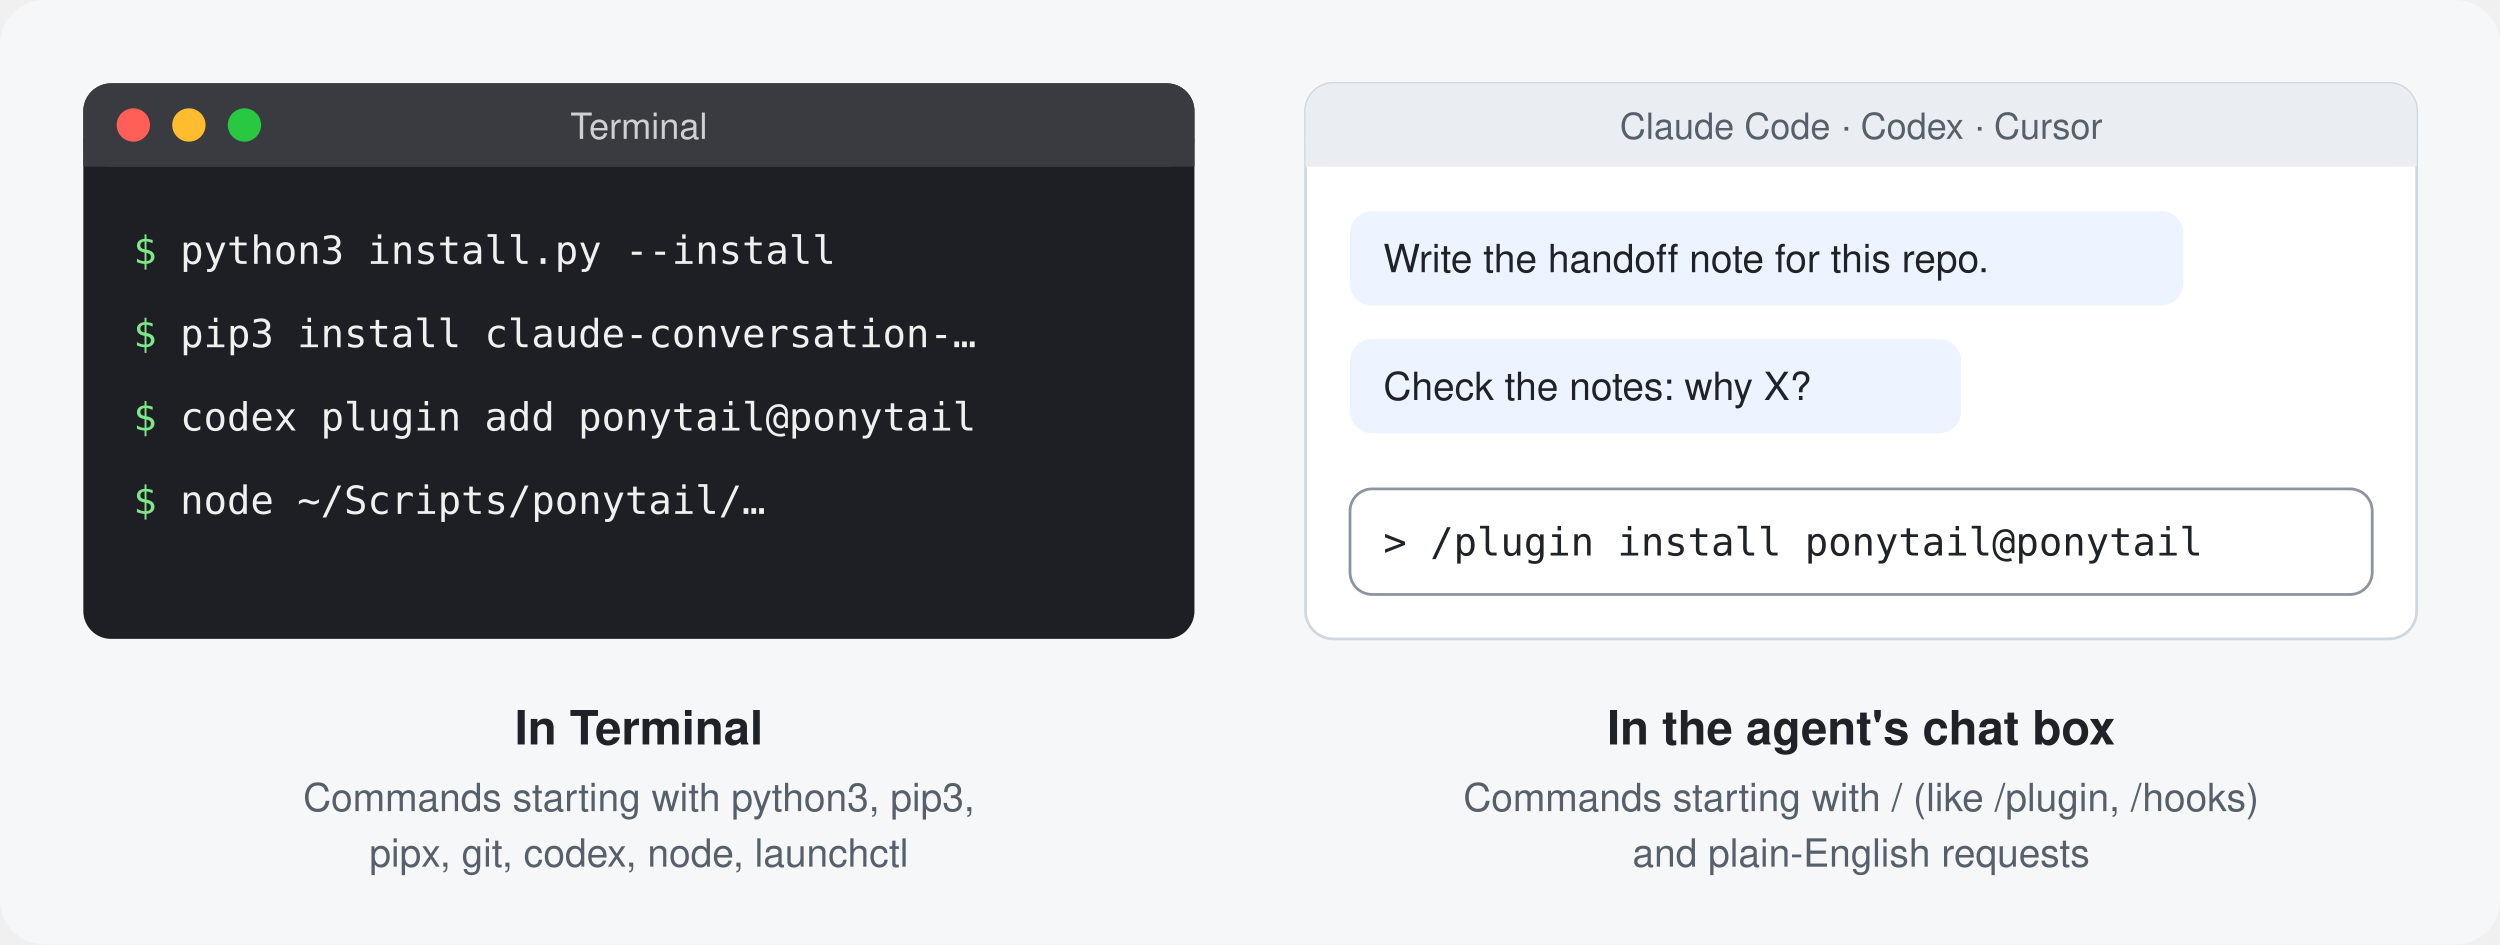
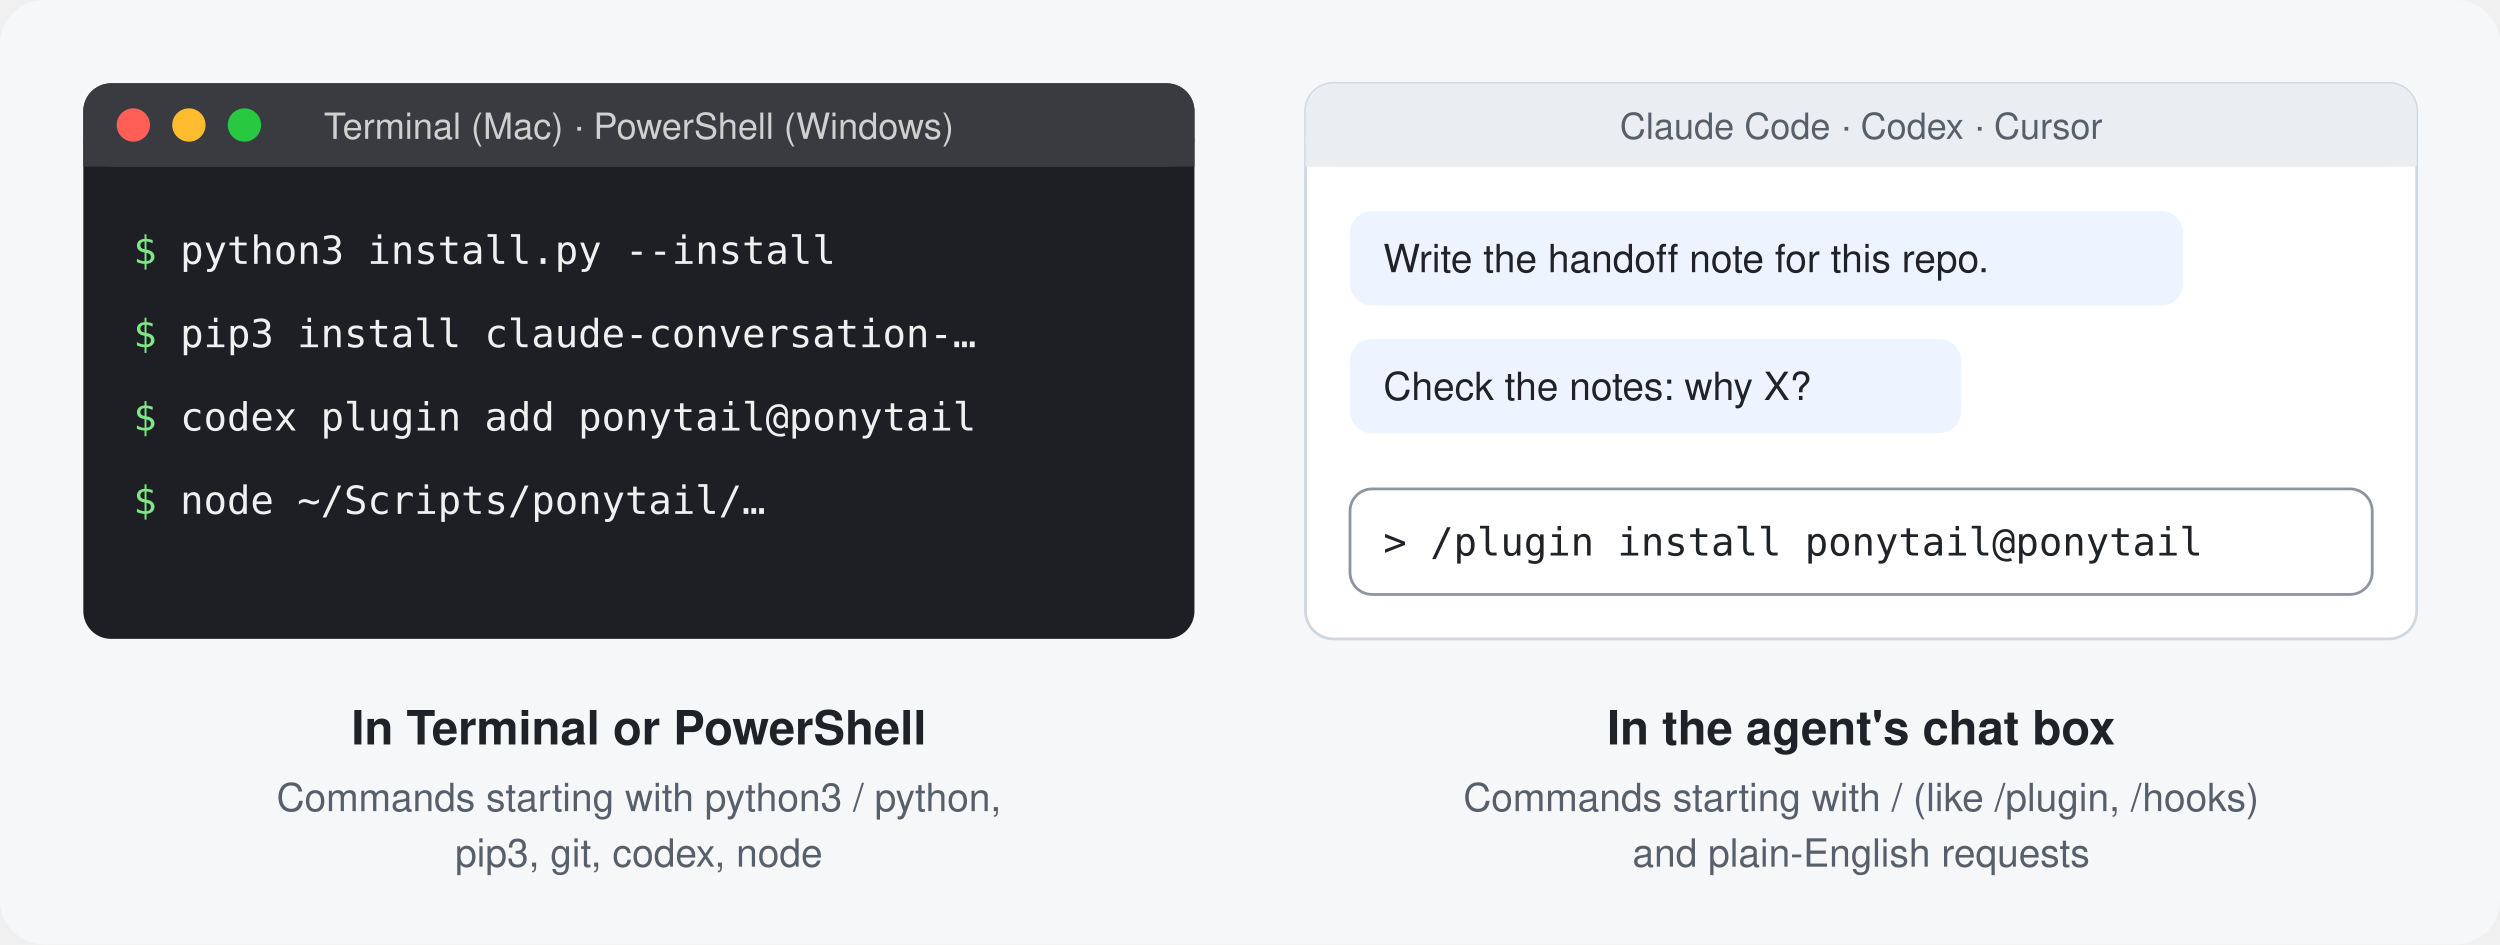
<svg xmlns="http://www.w3.org/2000/svg" width="900" height="340" viewBox="0 0 900 340" font-family="-apple-system, BlinkMacSystemFont, 'Segoe UI', Helvetica, Arial, sans-serif">
  <rect width="900" height="340" rx="16" fill="#f6f7f9" />
  <g transform="translate(30,30)">
    <rect width="400" height="200" rx="10" fill="#1e1f24" />
    <rect width="400" height="30" rx="10" fill="#3a3b40" />
    <rect y="20" width="400" height="10" fill="#3a3b40" />
    <circle cx="18" cy="15" r="6" fill="#ff5f57" />
    <circle cx="38" cy="15" r="6" fill="#febc2e" />
    <circle cx="58" cy="15" r="6" fill="#28c840" />
-     <text x="200" y="20" text-anchor="middle" font-size="13" fill="#d0d0d0">Terminal</text>
+     <text x="200" y="20" text-anchor="middle" font-size="13" fill="#d0d0d0">Terminal (Mac) · PowerShell (Windows)</text>
    <g font-family="SFMono-Regular, Menlo, Consolas, monospace" font-size="14">
      <text x="18" y="65" fill="#7ee787">$ <tspan fill="#f0f0f0">python3 install.py --install</tspan>
      </text>
      <text x="18" y="95" fill="#7ee787">$ <tspan fill="#f0f0f0">pip3 install claude-conversation-…</tspan>
      </text>
      <text x="18" y="125" fill="#7ee787">$ <tspan fill="#f0f0f0">codex plugin add ponytail@ponytail</tspan>
      </text>
      <text x="18" y="155" fill="#7ee787">$ <tspan fill="#f0f0f0">node ~/Scripts/ponytail/…</tspan>
      </text>
    </g>
  </g>
-   <text x="230" y="268" text-anchor="middle" font-size="17" font-weight="600" fill="#1f2328">In Terminal</text>
-   <text x="230" y="292" text-anchor="middle" font-size="14" fill="#57606a">Commands starting with python3, pip3,</text>
-   <text x="230" y="312" text-anchor="middle" font-size="14" fill="#57606a">pipx, git, codex, node, launchctl</text>
+   <text x="230" y="268" text-anchor="middle" font-size="17" font-weight="600" fill="#1f2328">In Terminal or PowerShell</text>
+   <text x="230" y="292" text-anchor="middle" font-size="14" fill="#57606a">Commands starting with python3 / python,</text>
+   <text x="230" y="312" text-anchor="middle" font-size="14" fill="#57606a">pip3, git, codex, node</text>
  <g transform="translate(470,30)">
    <rect width="400" height="200" rx="10" fill="#ffffff" stroke="#d0d7de" />
    <rect width="400" height="30" rx="10" fill="#eaeef2" />
    <rect y="20" width="400" height="10" fill="#eaeef2" />
    <text x="200" y="20" text-anchor="middle" font-size="13" fill="#57606a">Claude Code · Codex · Cursor</text>
    <rect x="16" y="46" width="300" height="34" rx="8" fill="#eef4ff" />
    <text x="28" y="68" font-size="14" fill="#1f2328">Write the handoff note for this repo.</text>
    <rect x="16" y="92" width="220" height="34" rx="8" fill="#eef4ff" />
    <text x="28" y="114" font-size="14" fill="#1f2328">Check the notes: why X?</text>
    <rect x="16" y="146" width="368" height="38" rx="8" fill="#ffffff" stroke="#8c959f" />
    <text x="28" y="170" font-family="SFMono-Regular, Menlo, Consolas, monospace" font-size="14" fill="#1f2328">&gt; /plugin install ponytail@ponytail</text>
  </g>
  <text x="670" y="268" text-anchor="middle" font-size="17" font-weight="600" fill="#1f2328">In the agent's chat box</text>
  <text x="670" y="292" text-anchor="middle" font-size="14" fill="#57606a">Commands starting with / (like /plugin, /hooks)</text>
  <text x="670" y="312" text-anchor="middle" font-size="14" fill="#57606a">and plain-English requests</text>
</svg>
